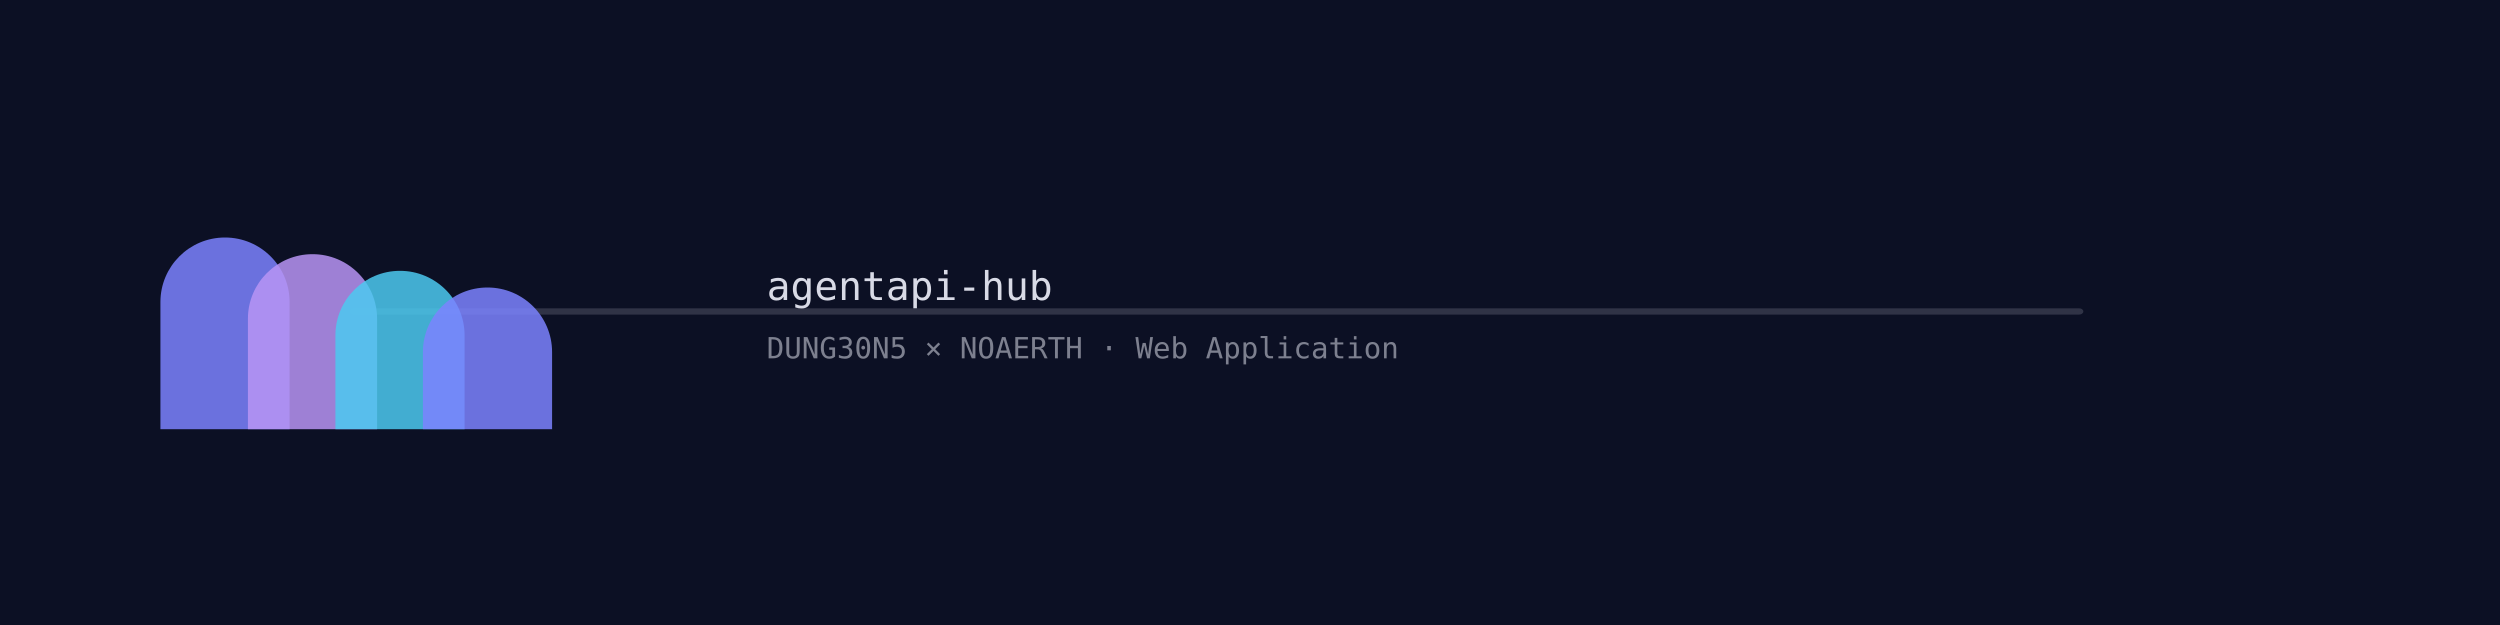
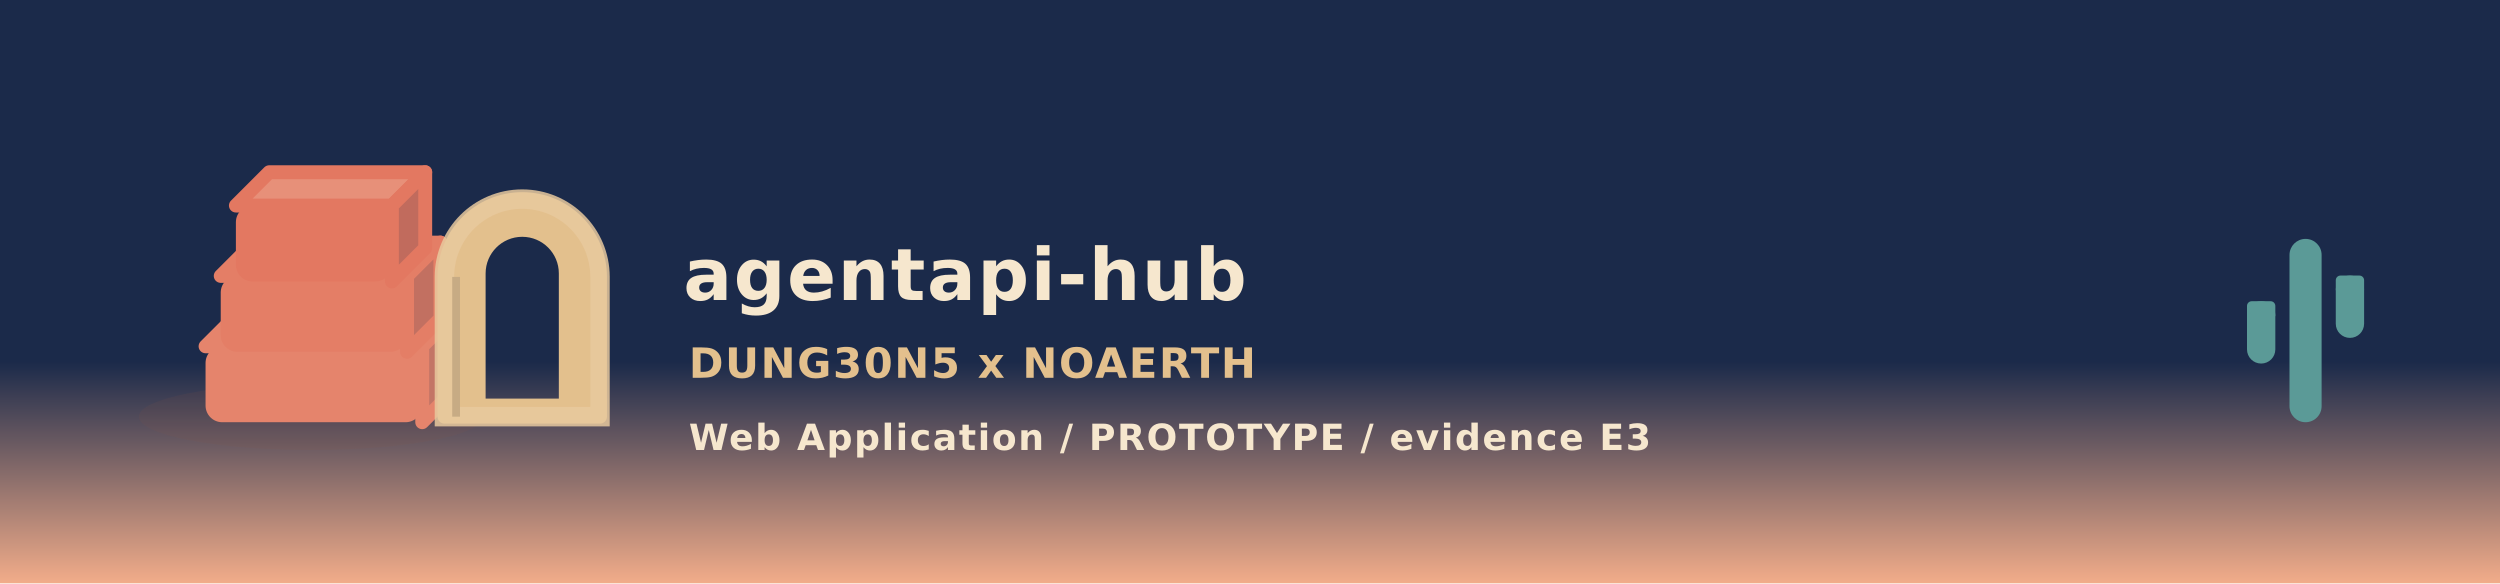
- <svg xmlns="http://www.w3.org/2000/svg" viewBox="0 0 1200 300" width="1200" height="300" role="img" aria-label="agentapi-hub identity object">
-   <rect width="1200" height="300" fill="#0c1024" />
-   <defs>
-     <linearGradient id="gft" x1="0" y1="0" x2="1" y2="1">
-       <stop offset="0%" stop-color="#7c83ff" />
-       <stop offset="100%" stop-color="#b794f4" />
-     </linearGradient>
-   </defs>
-   <rect x="168.00" y="148.00" width="832.00" height="3.00" rx="2.00" fill="rgba(238,240,251,0.160)" opacity="1.00" />
-   <path d="M77.00,206.00 L77.00,145.00 A31.00,31.00 0 0 1 139.00,145.00 L139.00,206.00 Z" fill="rgba(124,131,255,0.850)" opacity="1.00" />
-   <path d="M119.00,206.00 L119.00,153.00 A31.00,31.00 0 0 1 181.00,153.00 L181.00,206.00 Z" fill="rgba(183,148,244,0.850)" opacity="1.00" />
-   <path d="M161.00,206.00 L161.00,161.00 A31.00,31.00 0 0 1 223.00,161.00 L223.00,206.00 Z" fill="rgba(76,201,240,0.850)" opacity="1.00" />
-   <path d="M203.00,206.00 L203.00,169.00 A31.00,31.00 0 0 1 265.00,169.00 L265.00,206.00 Z" fill="rgba(124,131,255,0.850)" opacity="1.00" />
-   <text x="368" y="144" font-family="ui-monospace,Menlo,monospace" font-size="19" fill="rgba(238,240,251,0.900)">agentapi-hub</text>
-   <text x="368" y="172" font-family="ui-monospace,Menlo,monospace" font-size="14" fill="rgba(238,240,251,0.500)">DUNG30N5 × NOAERTH · Web Application</text>
+ <svg xmlns="http://www.w3.org/2000/svg" width="900" height="210" viewBox="0 0 900 210" role="img" aria-label="agentapi-hub - identity object">
+   <linearGradient id="skyf" x1="0" y1="0" x2="0" y2="1">
+     <stop offset="0" stop-color="#1b2a4a" />
+     <stop offset="0.62" stop-color="#1b2a4a" />
+     <stop offset="1" stop-color="#f3ad8a" />
+   </linearGradient>
+   <rect width="900" height="210" fill="url(#skyf)" />
+   <rect x="0" y="352" width="900" height="-142" fill="#e3c08d" />
+   <rect x="0" y="352" width="900" height="3" fill="#e6c596" />
+   <ellipse cx="112" cy="150" rx="62" ry="12" fill="rgba(138,90,68,0.11)" />
+   <path d="M74,124.67 L152,124.67 L164,112.67 L86,112.67 Z" fill="#e99a82" stroke="#e5846c" stroke-width="5" stroke-linejoin="round" />
+   <path d="M152,124.67 L164,112.67 L164,140 L152,152 Z" fill="#c37566" stroke="#e5846c" stroke-width="5" stroke-linejoin="round" />
+   <rect x="74" y="124.67" width="78" height="27.33" rx="6" fill="#e5846c" />
+   <path d="M79.46,99.33 L146.54,99.33 L158.54,87.33 L91.46,87.33 Z" fill="#e8957d" stroke="#e47e66" stroke-width="5" stroke-linejoin="round" />
+   <path d="M146.54,99.33 L158.54,87.33 L158.54,114.67 L146.54,126.67 Z" fill="#c27061" stroke="#e47e66" stroke-width="5" stroke-linejoin="round" />
+   <rect x="79.46" y="99.33" width="67.08" height="27.33" rx="6" fill="#e47e66" />
+   <path d="M84.92,74 L141.08,74 L153.08,62 L96.92,62 Z" fill="#e79079" stroke="#e37861" stroke-width="5" stroke-linejoin="round" />
+   <path d="M141.08,74 L153.08,62 L153.08,89.33 L141.08,101.33 Z" fill="#c16b5d" stroke="#e37861" stroke-width="5" stroke-linejoin="round" />
+   <rect x="84.92" y="74" width="56.16" height="27.33" rx="6" fill="#e37861" />
+   <path d="M160,150 L160,99.68 A28,28 0 0 1 216,99.68 L216,150 Z M172.32,146 L172.32,98.43 A15.68,15.68 0 0 1 203.68,98.43 L203.68,146 Z" fill="#e3c08d" fill-rule="evenodd" stroke="#e3c08d" stroke-width="5" stroke-linejoin="round" />
+   <path d="M160,150 L160,99.68 A28,28 0 0 1 216,99.68 L216,150 Z" fill="none" stroke="#e8c99d" stroke-width="7" stroke-linecap="round" opacity="0.85" />
+   <rect x="162.8" y="99.68" width="2.8" height="50.32" fill="#c7ab84" />
+   <text x="246" y="108" font-family="Verdana,DejaVu Sans,sans-serif" font-size="26" font-weight="700" letter-spacing="0.6" fill="#f6e7ce" text-anchor="start">agentapi-hub</text>
+   <text x="248" y="136" font-family="Verdana,DejaVu Sans,sans-serif" font-size="15" font-weight="700" letter-spacing="0.6" fill="#e3c08d" text-anchor="start">DUNG30N5 x NOAERTH</text>
+   <text x="248" y="162" font-family="Verdana,DejaVu Sans,sans-serif" font-size="13" font-weight="700" letter-spacing="0.6" fill="#f6e7ce" text-anchor="start">Web Application  /  PROTOTYPE  /  evidence E3</text>
+   <rect x="824.22" y="86" width="11.56" height="66" rx="5.78" fill="#5b9a97" />
+   <rect x="808.92" y="108.44" width="10.2" height="22.44" rx="5.1" fill="#5b9a97" />
+   <rect x="808.92" y="108.44" width="10.2" height="6.6" rx="1.7" fill="#5b9a97" />
+   <rect x="840.88" y="99.2" width="10.2" height="22.44" rx="5.1" fill="#5b9a97" />
+   <rect x="840.88" y="99.2" width="10.2" height="6.6" rx="1.7" fill="#5b9a97" />
</svg>
